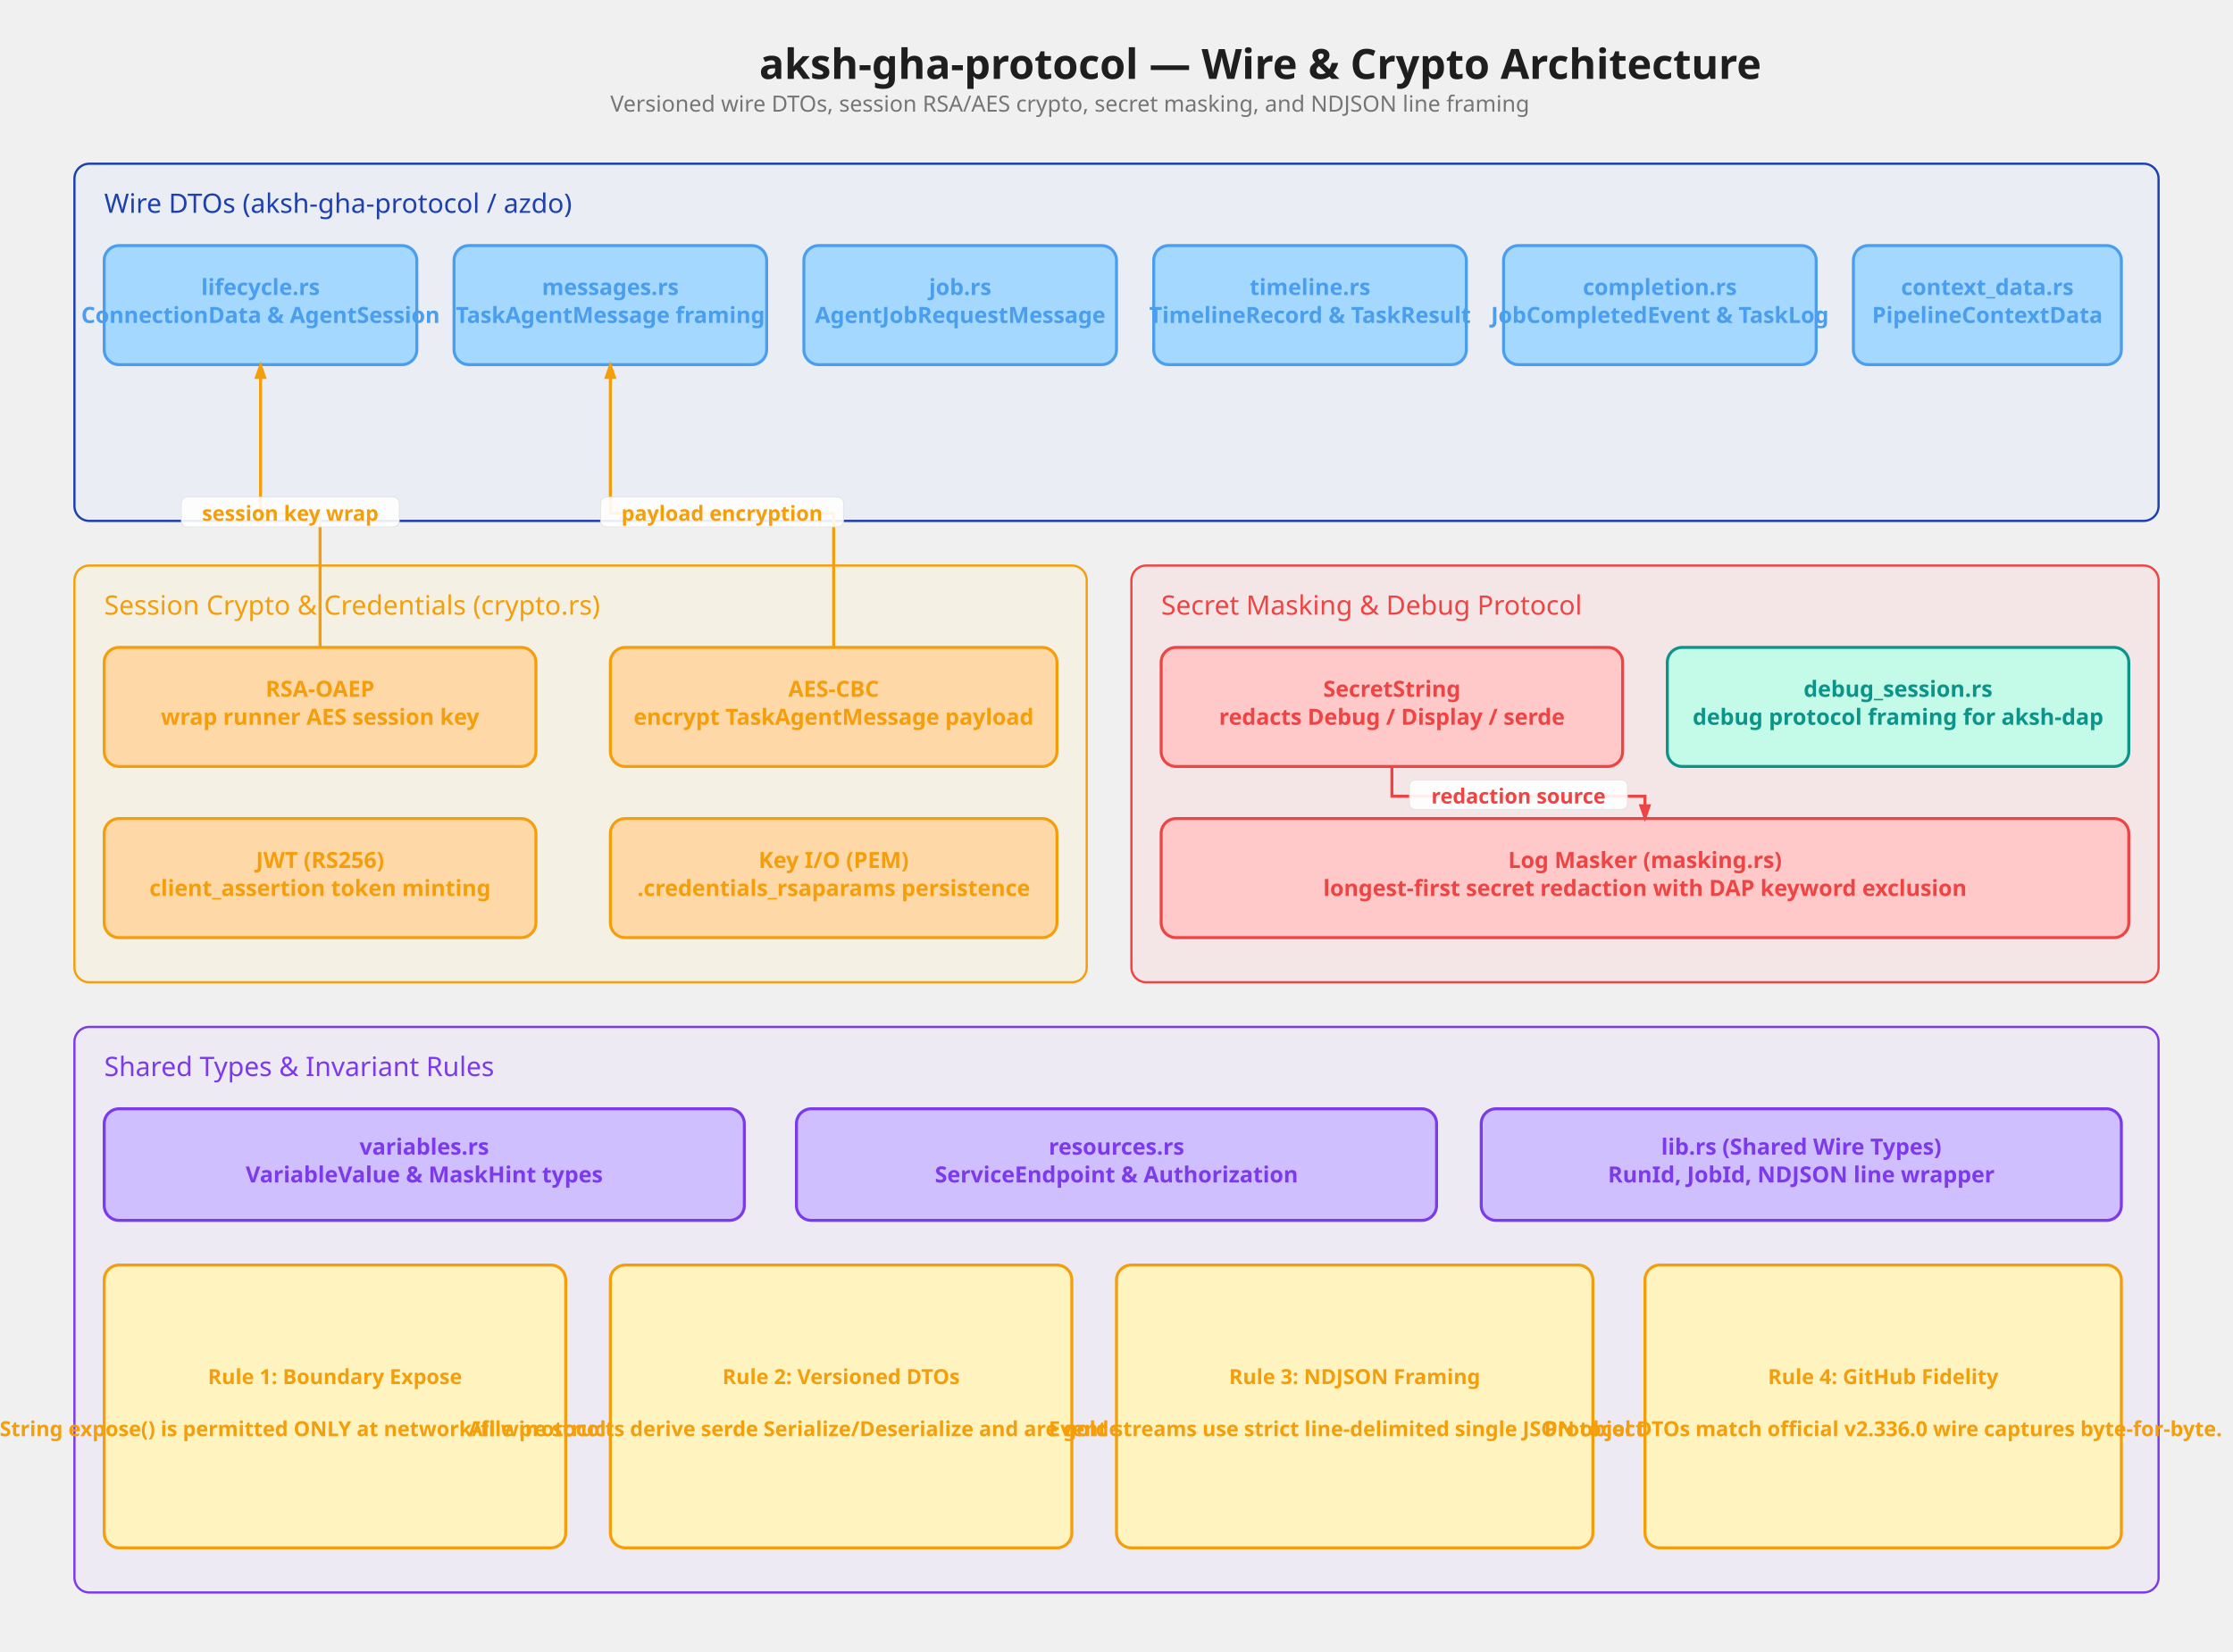
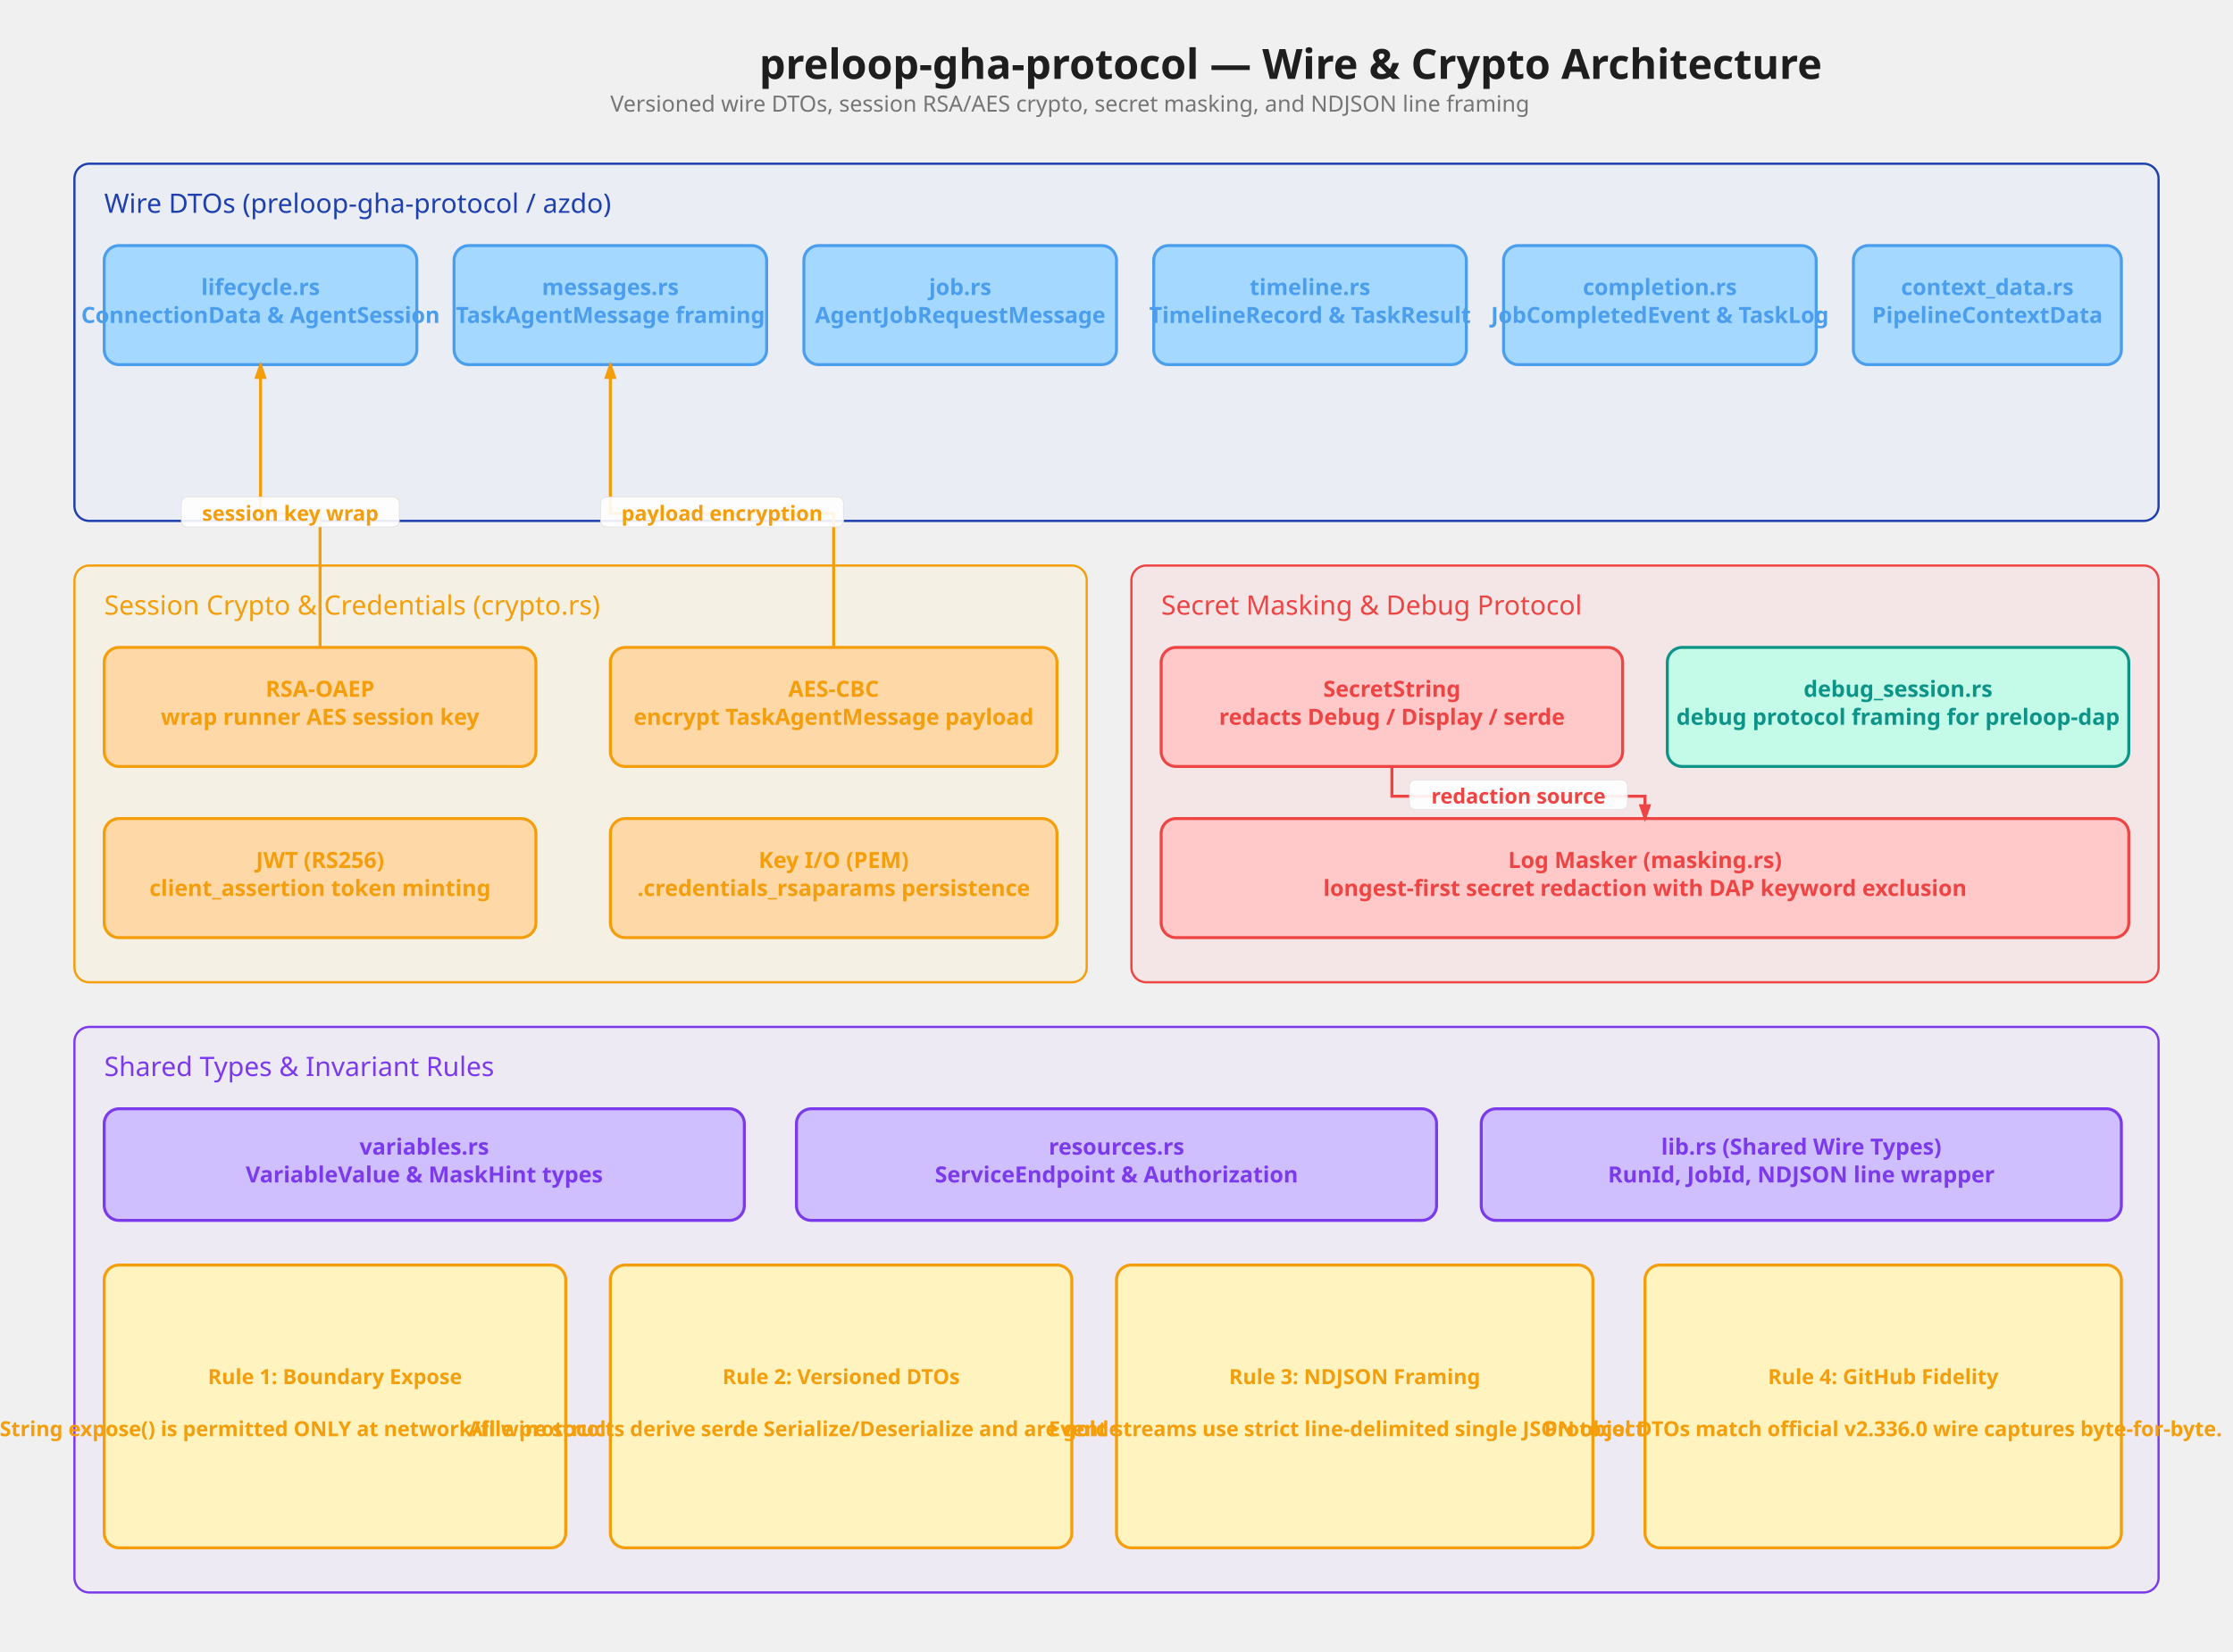
<svg xmlns="http://www.w3.org/2000/svg" viewBox="0 0 1500 1110" width="1500" height="1110" style="background:#fff">
  <defs>
    <marker id="ah-dark" viewBox="0 0 10 10" refX="8" refY="5" markerWidth="6" markerHeight="6" orient="auto-start-reverse">
      <path d="M 0 1.5 L 10 5 L 0 8.5 z" fill="#1e1e1e" />
    </marker>
    <marker id="ah-green" viewBox="0 0 10 10" refX="8" refY="5" markerWidth="6" markerHeight="6" orient="auto-start-reverse">
      <path d="M 0 1.5 L 10 5 L 0 8.5 z" fill="#15803d" />
    </marker>
    <marker id="ah-purple" viewBox="0 0 10 10" refX="8" refY="5" markerWidth="6" markerHeight="6" orient="auto-start-reverse">
      <path d="M 0 1.5 L 10 5 L 0 8.5 z" fill="#7c3aed" />
    </marker>
    <marker id="ah-amber" viewBox="0 0 10 10" refX="8" refY="5" markerWidth="6" markerHeight="6" orient="auto-start-reverse">
      <path d="M 0 1.5 L 10 5 L 0 8.5 z" fill="#f59e0b" />
    </marker>
    <marker id="ah-blue" viewBox="0 0 10 10" refX="8" refY="5" markerWidth="6" markerHeight="6" orient="auto-start-reverse">
      <path d="M 0 1.5 L 10 5 L 0 8.5 z" fill="#4a9eed" />
    </marker>
    <marker id="ah-magenta" viewBox="0 0 10 10" refX="8" refY="5" markerWidth="6" markerHeight="6" orient="auto-start-reverse">
      <path d="M 0 1.5 L 10 5 L 0 8.5 z" fill="#a21caf" />
    </marker>
    <marker id="ah-teal" viewBox="0 0 10 10" refX="8" refY="5" markerWidth="6" markerHeight="6" orient="auto-start-reverse">
      <path d="M 0 1.5 L 10 5 L 0 8.5 z" fill="#0d9488" />
    </marker>
    <marker id="ah-red" viewBox="0 0 10 10" refX="8" refY="5" markerWidth="6" markerHeight="6" orient="auto-start-reverse">
      <path d="M 0 1.5 L 10 5 L 0 8.5 z" fill="#ef4444" />
    </marker>
    <marker id="ah-orange" viewBox="0 0 10 10" refX="8" refY="5" markerWidth="6" markerHeight="6" orient="auto-start-reverse">
      <path d="M 0 1.5 L 10 5 L 0 8.5 z" fill="#b45309" />
    </marker>
    <marker id="ah-navy" viewBox="0 0 10 10" refX="8" refY="5" markerWidth="6" markerHeight="6" orient="auto-start-reverse">
      <path d="M 0 1.5 L 10 5 L 0 8.5 z" fill="#1e40af" />
    </marker>
    <marker id="ah-darkred" viewBox="0 0 10 10" refX="8" refY="5" markerWidth="6" markerHeight="6" orient="auto-start-reverse">
      <path d="M 0 1.5 L 10 5 L 0 8.5 z" fill="#7f1d1d" />
    </marker>
    <marker id="ah-deepviolet" viewBox="0 0 10 10" refX="8" refY="5" markerWidth="6" markerHeight="6" orient="auto-start-reverse">
      <path d="M 0 1.5 L 10 5 L 0 8.5 z" fill="#5b21b6" />
    </marker>
    <marker id="ah-darkteal" viewBox="0 0 10 10" refX="8" refY="5" markerWidth="6" markerHeight="6" orient="auto-start-reverse">
      <path d="M 0 1.5 L 10 5 L 0 8.5 z" fill="#0f766e" />
    </marker>
    <marker id="arrowhead" viewBox="0 0 10 10" refX="8" refY="5" markerWidth="6" markerHeight="6" orient="auto-start-reverse">
      <path d="M 0 1.5 L 10 5 L 0 8.5 z" fill="#1e1e1e" />
    </marker>
  </defs>
-   <text x="510" y="53.0" font-size="28" font-family="system-ui, sans-serif" fill="#1e1e1e" font-weight="700">aksh-gha-protocol — Wire &amp; Crypto Architecture</text>
+   <text x="510" y="53.0" font-size="28" font-family="system-ui, sans-serif" fill="#1e1e1e" font-weight="700">preloop-gha-protocol — Wire &amp; Crypto Architecture</text>
  <text x="410" y="75.0" font-size="15" font-family="system-ui, sans-serif" fill="#757575" font-weight="500">Versioned wire DTOs, session RSA/AES crypto, secret masking, and NDJSON line framing</text>
  <rect x="50" y="110" width="1400" height="240" rx="10" fill="#dbe4ff" fill-opacity="0.25" stroke="#1e40af" stroke-width="1.5" />
-   <text x="70" y="143.0" font-size="18" font-family="system-ui, sans-serif" fill="#1e40af" font-weight="500">Wire DTOs (aksh-gha-protocol / azdo)</text>
+   <text x="70" y="143.0" font-size="18" font-family="system-ui, sans-serif" fill="#1e40af" font-weight="500">Wire DTOs (preloop-gha-protocol / azdo)</text>
  <rect x="70" y="165" width="210" height="80" rx="10" fill="#a5d8ff" stroke="#4a9eed" stroke-width="2" />
  <text x="175.0" y="198.2" text-anchor="middle" font-size="15" font-family="system-ui, sans-serif" fill="#4a9eed" font-weight="600">lifecycle.rs</text>
  <text x="175.0" y="217.0" text-anchor="middle" font-size="15" font-family="system-ui, sans-serif" fill="#4a9eed" font-weight="600">ConnectionData &amp; AgentSession</text>
  <rect x="305" y="165" width="210" height="80" rx="10" fill="#a5d8ff" stroke="#4a9eed" stroke-width="2" />
  <text x="410.0" y="198.2" text-anchor="middle" font-size="15" font-family="system-ui, sans-serif" fill="#4a9eed" font-weight="600">messages.rs</text>
  <text x="410.0" y="217.0" text-anchor="middle" font-size="15" font-family="system-ui, sans-serif" fill="#4a9eed" font-weight="600">TaskAgentMessage framing</text>
  <rect x="540" y="165" width="210" height="80" rx="10" fill="#a5d8ff" stroke="#4a9eed" stroke-width="2" />
  <text x="645.0" y="198.2" text-anchor="middle" font-size="15" font-family="system-ui, sans-serif" fill="#4a9eed" font-weight="600">job.rs</text>
  <text x="645.0" y="217.0" text-anchor="middle" font-size="15" font-family="system-ui, sans-serif" fill="#4a9eed" font-weight="600">AgentJobRequestMessage</text>
  <rect x="775" y="165" width="210" height="80" rx="10" fill="#a5d8ff" stroke="#4a9eed" stroke-width="2" />
  <text x="880.0" y="198.2" text-anchor="middle" font-size="15" font-family="system-ui, sans-serif" fill="#4a9eed" font-weight="600">timeline.rs</text>
  <text x="880.0" y="217.0" text-anchor="middle" font-size="15" font-family="system-ui, sans-serif" fill="#4a9eed" font-weight="600">TimelineRecord &amp; TaskResult</text>
  <rect x="1010" y="165" width="210" height="80" rx="10" fill="#a5d8ff" stroke="#4a9eed" stroke-width="2" />
  <text x="1115.0" y="198.2" text-anchor="middle" font-size="15" font-family="system-ui, sans-serif" fill="#4a9eed" font-weight="600">completion.rs</text>
  <text x="1115.0" y="217.0" text-anchor="middle" font-size="15" font-family="system-ui, sans-serif" fill="#4a9eed" font-weight="600">JobCompletedEvent &amp; TaskLog</text>
  <rect x="1245" y="165" width="180" height="80" rx="10" fill="#a5d8ff" stroke="#4a9eed" stroke-width="2" />
  <text x="1335.0" y="198.2" text-anchor="middle" font-size="15" font-family="system-ui, sans-serif" fill="#4a9eed" font-weight="600">context_data.rs</text>
  <text x="1335.0" y="217.0" text-anchor="middle" font-size="15" font-family="system-ui, sans-serif" fill="#4a9eed" font-weight="600">PipelineContextData</text>
  <rect x="50" y="380" width="680" height="280" rx="10" fill="#fff3bf" fill-opacity="0.25" stroke="#f59e0b" stroke-width="1.5" />
  <text x="70" y="413.0" font-size="18" font-family="system-ui, sans-serif" fill="#f59e0b" font-weight="500">Session Crypto &amp; Credentials (crypto.rs)</text>
  <rect x="70" y="435" width="290" height="80" rx="10" fill="#ffd8a8" stroke="#f59e0b" stroke-width="2" />
  <text x="215.0" y="468.2" text-anchor="middle" font-size="15" font-family="system-ui, sans-serif" fill="#f59e0b" font-weight="600">RSA-OAEP</text>
  <text x="215.0" y="487.0" text-anchor="middle" font-size="15" font-family="system-ui, sans-serif" fill="#f59e0b" font-weight="600">wrap runner AES session key</text>
  <rect x="410" y="435" width="300" height="80" rx="10" fill="#ffd8a8" stroke="#f59e0b" stroke-width="2" />
  <text x="560.0" y="468.2" text-anchor="middle" font-size="15" font-family="system-ui, sans-serif" fill="#f59e0b" font-weight="600">AES-CBC</text>
  <text x="560.0" y="487.0" text-anchor="middle" font-size="15" font-family="system-ui, sans-serif" fill="#f59e0b" font-weight="600">encrypt TaskAgentMessage payload</text>
  <rect x="70" y="550" width="290" height="80" rx="10" fill="#ffd8a8" stroke="#f59e0b" stroke-width="2" />
  <text x="215.0" y="583.2" text-anchor="middle" font-size="15" font-family="system-ui, sans-serif" fill="#f59e0b" font-weight="600">JWT (RS256)</text>
  <text x="215.0" y="602.0" text-anchor="middle" font-size="15" font-family="system-ui, sans-serif" fill="#f59e0b" font-weight="600">client_assertion token minting</text>
  <rect x="410" y="550" width="300" height="80" rx="10" fill="#ffd8a8" stroke="#f59e0b" stroke-width="2" />
  <text x="560.0" y="583.2" text-anchor="middle" font-size="15" font-family="system-ui, sans-serif" fill="#f59e0b" font-weight="600">Key I/O (PEM)</text>
  <text x="560.0" y="602.0" text-anchor="middle" font-size="15" font-family="system-ui, sans-serif" fill="#f59e0b" font-weight="600">.credentials_rsaparams persistence</text>
  <rect x="760" y="380" width="690" height="280" rx="10" fill="#ffc9c9" fill-opacity="0.25" stroke="#ef4444" stroke-width="1.5" />
  <text x="780" y="413.0" font-size="18" font-family="system-ui, sans-serif" fill="#ef4444" font-weight="500">Secret Masking &amp; Debug Protocol</text>
  <rect x="780" y="435" width="310" height="80" rx="10" fill="#ffc9c9" stroke="#ef4444" stroke-width="2" />
  <text x="935.0" y="468.2" text-anchor="middle" font-size="15" font-family="system-ui, sans-serif" fill="#ef4444" font-weight="600">SecretString</text>
  <text x="935.0" y="487.0" text-anchor="middle" font-size="15" font-family="system-ui, sans-serif" fill="#ef4444" font-weight="600">redacts Debug / Display / serde</text>
  <rect x="1120" y="435" width="310" height="80" rx="10" fill="#c3fae8" stroke="#0d9488" stroke-width="2" />
  <text x="1275.0" y="468.2" text-anchor="middle" font-size="15" font-family="system-ui, sans-serif" fill="#0d9488" font-weight="600">debug_session.rs</text>
-   <text x="1275.0" y="487.0" text-anchor="middle" font-size="15" font-family="system-ui, sans-serif" fill="#0d9488" font-weight="600">debug protocol framing for aksh-dap</text>
+   <text x="1275.0" y="487.0" text-anchor="middle" font-size="15" font-family="system-ui, sans-serif" fill="#0d9488" font-weight="600">debug protocol framing for preloop-dap</text>
  <rect x="780" y="550" width="650" height="80" rx="10" fill="#ffc9c9" stroke="#ef4444" stroke-width="2" />
  <text x="1105.0" y="583.2" text-anchor="middle" font-size="15" font-family="system-ui, sans-serif" fill="#ef4444" font-weight="600">Log Masker (masking.rs)</text>
  <text x="1105.0" y="602.0" text-anchor="middle" font-size="15" font-family="system-ui, sans-serif" fill="#ef4444" font-weight="600">longest-first secret redaction with DAP keyword exclusion</text>
  <rect x="50" y="690" width="1400" height="380" rx="10" fill="#e5dbff" fill-opacity="0.25" stroke="#7c3aed" stroke-width="1.5" />
  <text x="70" y="723.0" font-size="18" font-family="system-ui, sans-serif" fill="#7c3aed" font-weight="500">Shared Types &amp; Invariant Rules</text>
  <rect x="70" y="745" width="430" height="75" rx="10" fill="#d0bfff" stroke="#7c3aed" stroke-width="2" />
  <text x="285.0" y="775.8" text-anchor="middle" font-size="15" font-family="system-ui, sans-serif" fill="#7c3aed" font-weight="600">variables.rs</text>
  <text x="285.0" y="794.5" text-anchor="middle" font-size="15" font-family="system-ui, sans-serif" fill="#7c3aed" font-weight="600">VariableValue &amp; MaskHint types</text>
  <rect x="535" y="745" width="430" height="75" rx="10" fill="#d0bfff" stroke="#7c3aed" stroke-width="2" />
  <text x="750.0" y="775.8" text-anchor="middle" font-size="15" font-family="system-ui, sans-serif" fill="#7c3aed" font-weight="600">resources.rs</text>
  <text x="750.0" y="794.5" text-anchor="middle" font-size="15" font-family="system-ui, sans-serif" fill="#7c3aed" font-weight="600">ServiceEndpoint &amp; Authorization</text>
  <rect x="995" y="745" width="430" height="75" rx="10" fill="#d0bfff" stroke="#7c3aed" stroke-width="2" />
  <text x="1210.0" y="775.8" text-anchor="middle" font-size="15" font-family="system-ui, sans-serif" fill="#7c3aed" font-weight="600">lib.rs (Shared Wire Types)</text>
  <text x="1210.0" y="794.5" text-anchor="middle" font-size="15" font-family="system-ui, sans-serif" fill="#7c3aed" font-weight="600">RunId, JobId, NDJSON line wrapper</text>
  <rect x="70" y="850" width="310" height="190" rx="10" fill="#fff3bf" stroke="#f59e0b" stroke-width="2" />
  <text x="225.0" y="930.0" text-anchor="middle" font-size="14" font-family="system-ui, sans-serif" fill="#f59e0b" font-weight="600">Rule 1: Boundary Expose</text>
  <text x="225.0" y="947.5" text-anchor="middle" font-size="14" font-family="system-ui, sans-serif" fill="#f59e0b" font-weight="600" />
  <text x="225.0" y="965.0" text-anchor="middle" font-size="14" font-family="system-ui, sans-serif" fill="#f59e0b" font-weight="600">SecretString expose() is permitted ONLY at network/file protocol boundaries.</text>
  <rect x="410" y="850" width="310" height="190" rx="10" fill="#fff3bf" stroke="#f59e0b" stroke-width="2" />
  <text x="565.0" y="930.0" text-anchor="middle" font-size="14" font-family="system-ui, sans-serif" fill="#f59e0b" font-weight="600">Rule 2: Versioned DTOs</text>
  <text x="565.0" y="947.5" text-anchor="middle" font-size="14" font-family="system-ui, sans-serif" fill="#f59e0b" font-weight="600" />
  <text x="565.0" y="965.0" text-anchor="middle" font-size="14" font-family="system-ui, sans-serif" fill="#f59e0b" font-weight="600">All wire structs derive serde Serialize/Deserialize and are golden-tested.</text>
  <rect x="750" y="850" width="320" height="190" rx="10" fill="#fff3bf" stroke="#f59e0b" stroke-width="2" />
  <text x="910.0" y="930.0" text-anchor="middle" font-size="14" font-family="system-ui, sans-serif" fill="#f59e0b" font-weight="600">Rule 3: NDJSON Framing</text>
  <text x="910.0" y="947.5" text-anchor="middle" font-size="14" font-family="system-ui, sans-serif" fill="#f59e0b" font-weight="600" />
  <text x="910.0" y="965.0" text-anchor="middle" font-size="14" font-family="system-ui, sans-serif" fill="#f59e0b" font-weight="600">Event streams use strict line-delimited single JSON objects.</text>
  <rect x="1105" y="850" width="320" height="190" rx="10" fill="#fff3bf" stroke="#f59e0b" stroke-width="2" />
  <text x="1265.0" y="930.0" text-anchor="middle" font-size="14" font-family="system-ui, sans-serif" fill="#f59e0b" font-weight="600">Rule 4: GitHub Fidelity</text>
  <text x="1265.0" y="947.5" text-anchor="middle" font-size="14" font-family="system-ui, sans-serif" fill="#f59e0b" font-weight="600" />
  <text x="1265.0" y="965.0" text-anchor="middle" font-size="14" font-family="system-ui, sans-serif" fill="#f59e0b" font-weight="600">Protocol DTOs match official v2.336.0 wire captures byte-for-byte.</text>
  <path d="M 215.0,435.0 L 215.0,345.0 L 175.0,345.0 L 175.0,245.0" stroke="#f59e0b" stroke-width="2" marker-end="url(#ah-amber)" fill="none" />
  <rect x="121.8" y="334.0" width="146.4" height="20.0" rx="4" fill="#ffffff" fill-opacity="0.9" stroke="#e0e0e0" stroke-width="0.5" />
  <text x="195.0" y="349.9" text-anchor="middle" font-size="14" font-family="system-ui, sans-serif" fill="#f59e0b" font-weight="600">session key wrap</text>
  <path d="M 560.0,435.0 L 560.0,345.0 L 410.0,345.0 L 410.0,245.0" stroke="#f59e0b" stroke-width="2" marker-end="url(#ah-amber)" fill="none" />
  <rect x="403.4" y="334.0" width="163.2" height="20.0" rx="4" fill="#ffffff" fill-opacity="0.9" stroke="#e0e0e0" stroke-width="0.5" />
  <text x="485.0" y="349.9" text-anchor="middle" font-size="14" font-family="system-ui, sans-serif" fill="#f59e0b" font-weight="600">payload encryption</text>
  <path d="M 935.0,515.0 L 935.0,535.0 L 1105.0,535.0 L 1105.0,550.0" stroke="#ef4444" stroke-width="2" marker-end="url(#ah-red)" fill="none" />
  <rect x="946.8" y="524.0" width="146.4" height="20.0" rx="4" fill="#ffffff" fill-opacity="0.9" stroke="#e0e0e0" stroke-width="0.5" />
  <text x="1020.0" y="539.9" text-anchor="middle" font-size="14" font-family="system-ui, sans-serif" fill="#ef4444" font-weight="600">redaction source</text>
</svg>
